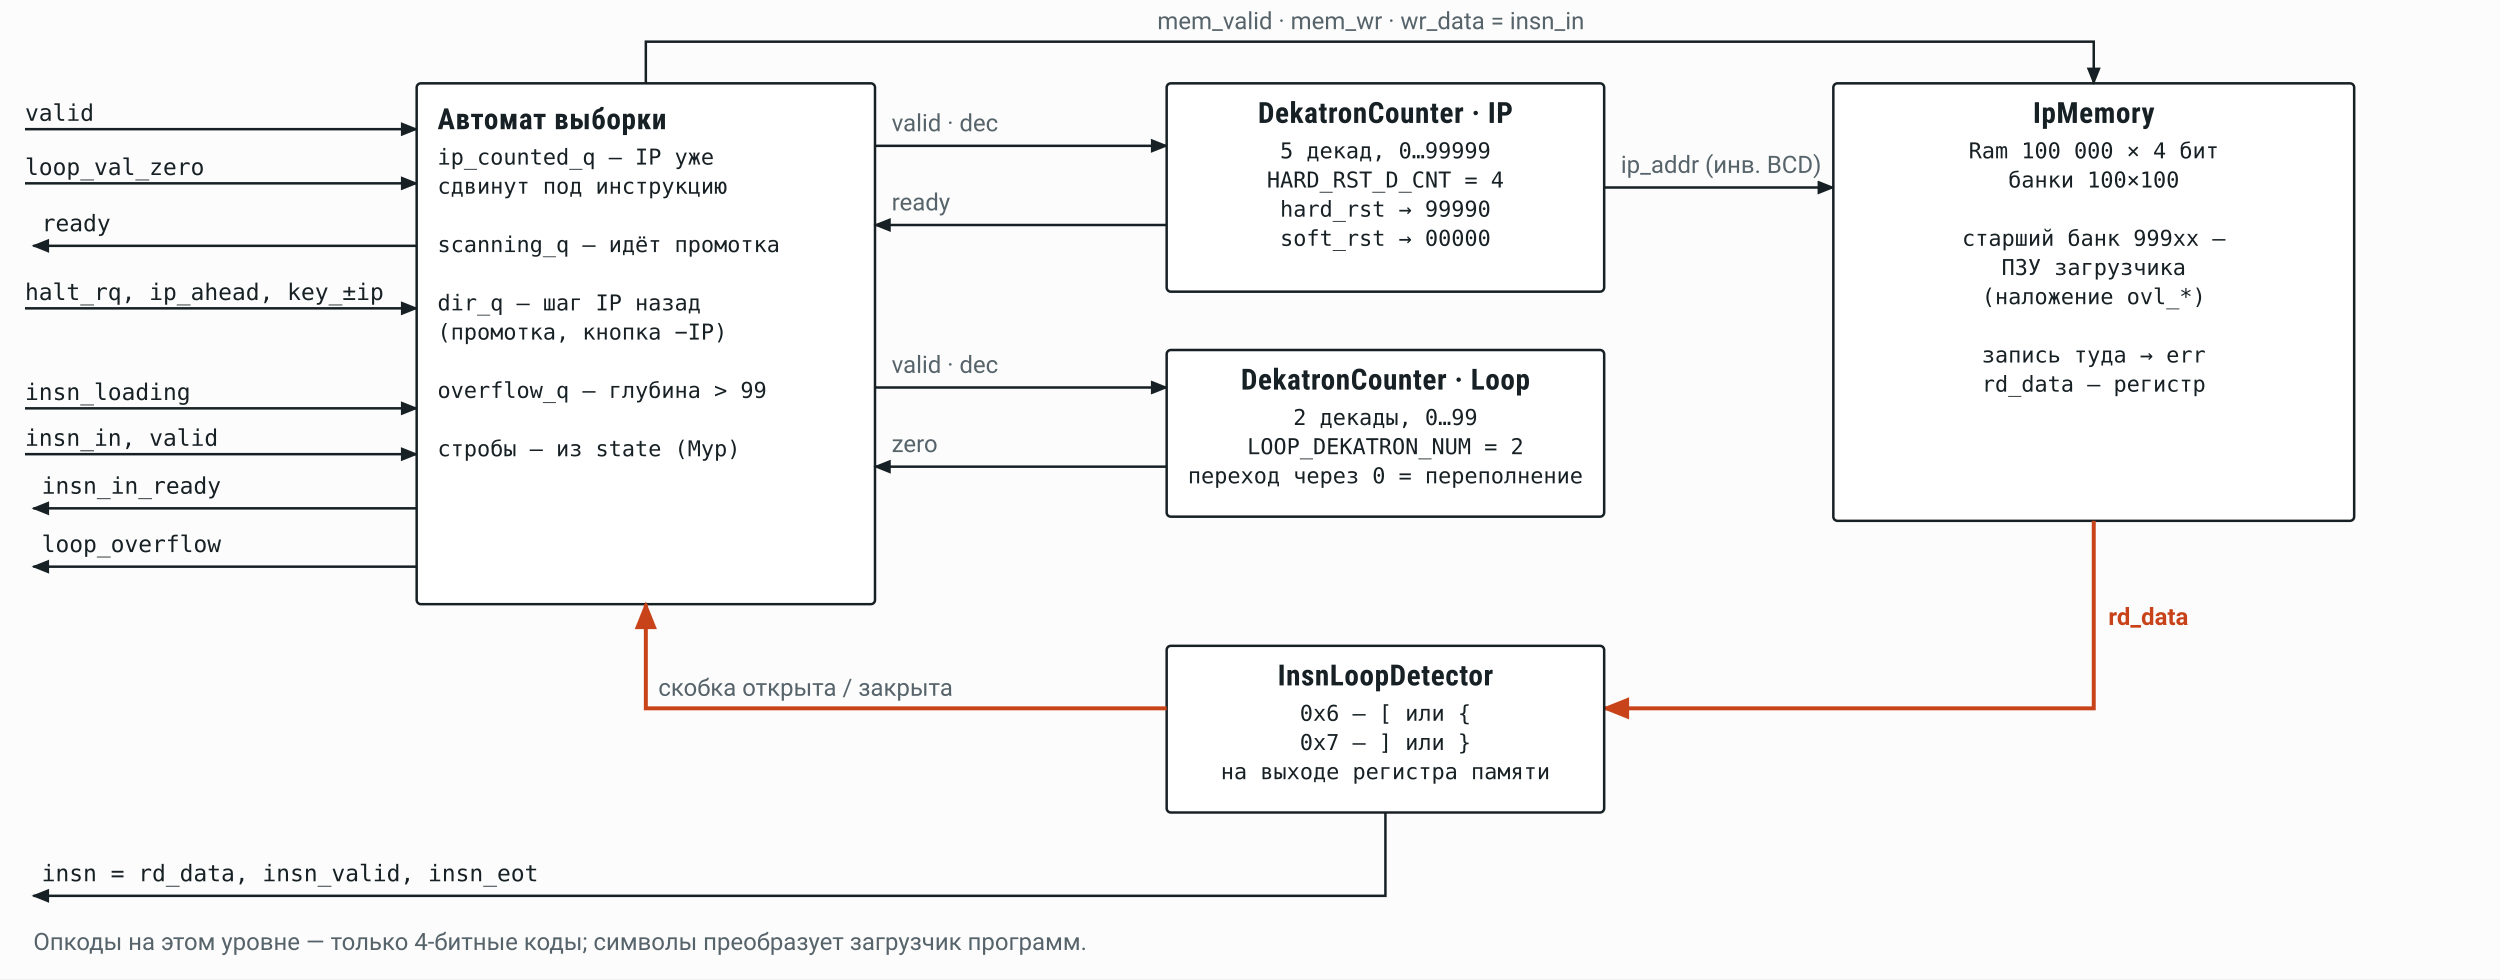
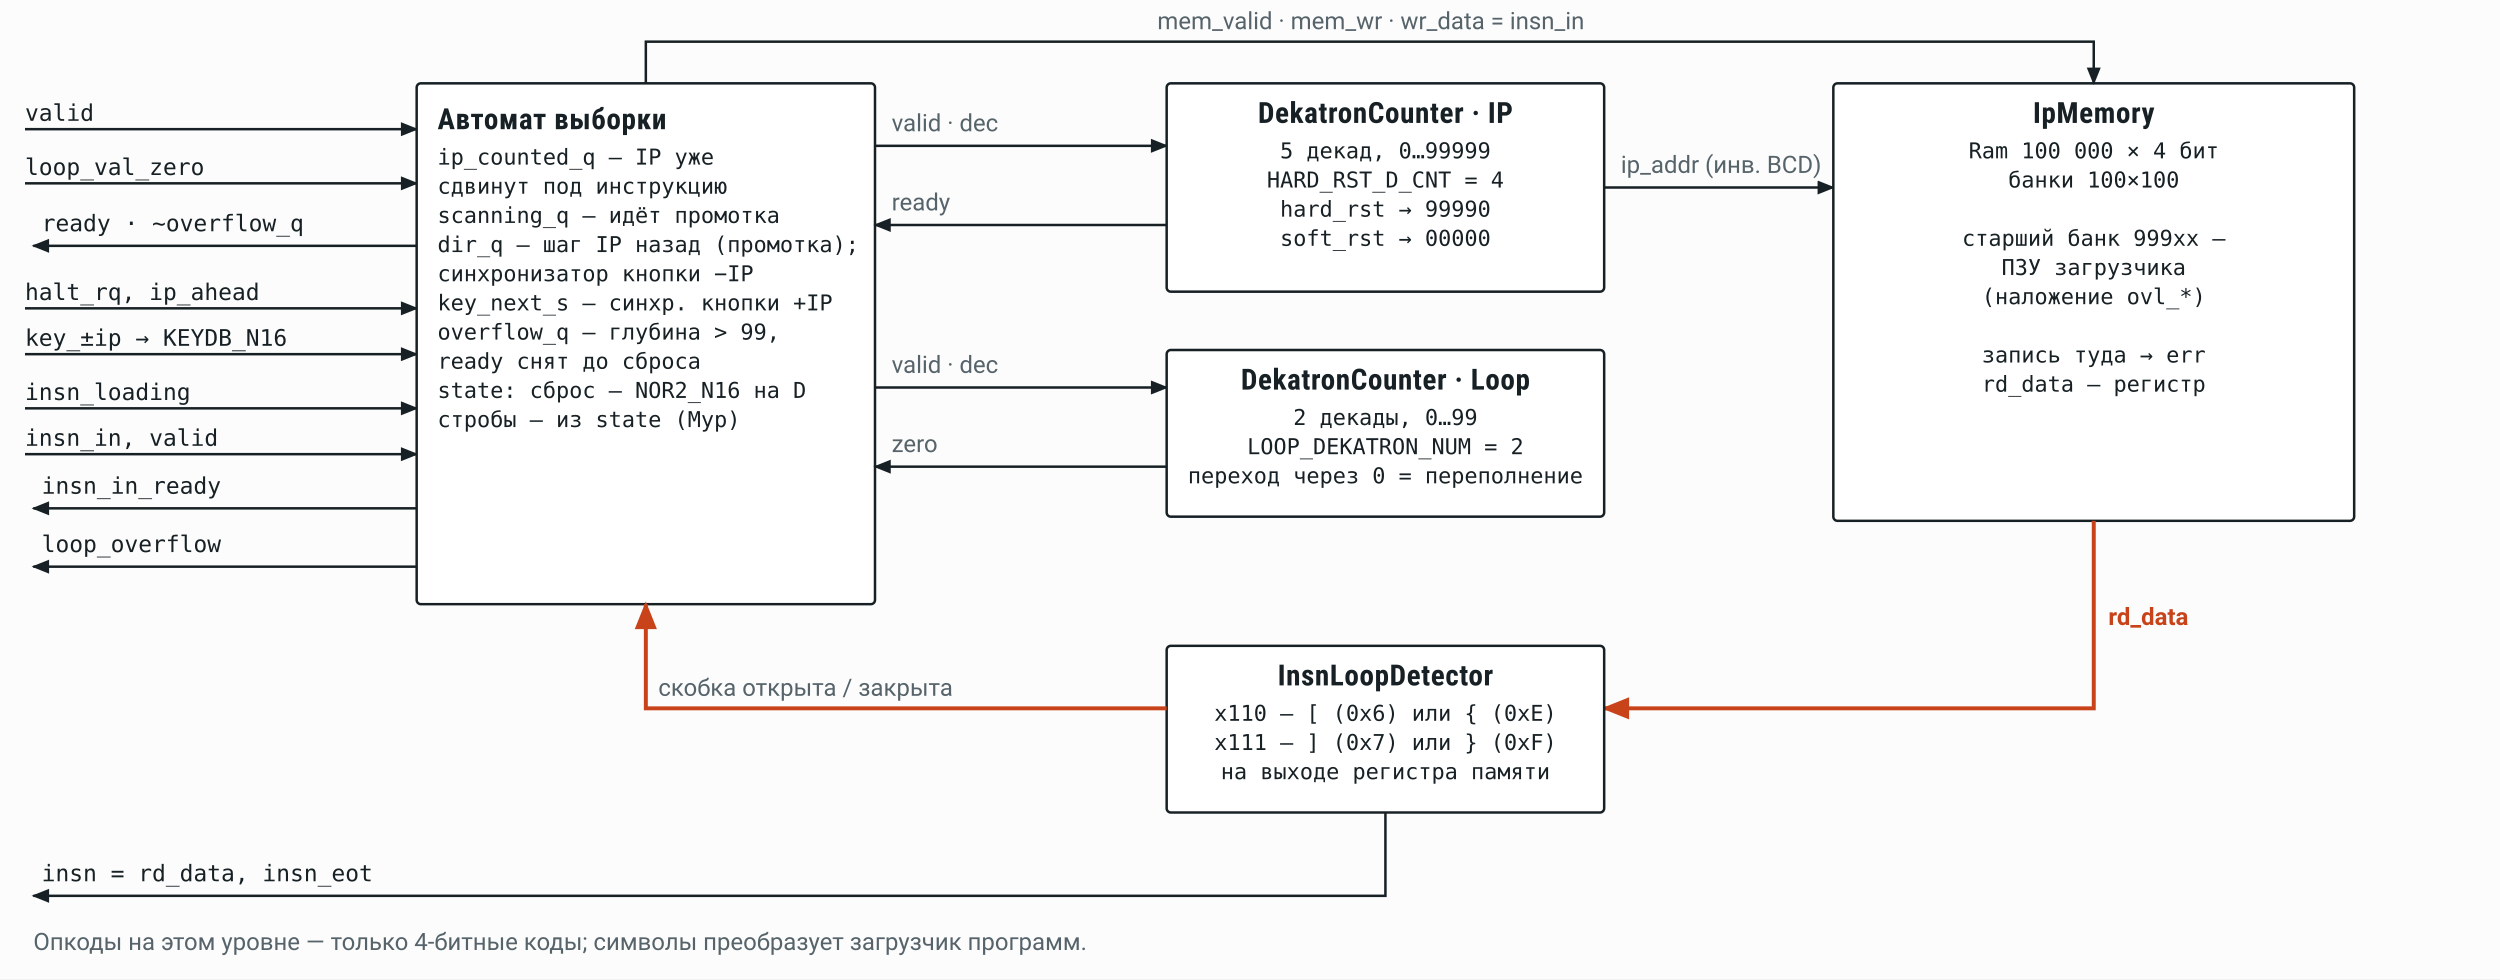
<svg xmlns="http://www.w3.org/2000/svg" viewBox="0 0 1200 470" width="1200" height="470" class="dg" role="img" aria-label="Линия выборки: автомат управляет счётчиком инструкций и счётчиком вложенности циклов, читает опкоды из памяти программ (опкод держит её выходной регистр) и по детектору скобок решает, нужна ли промотка тела цикла.">
  <style>
.dg { color: #172024; display: block; height: auto; color: #172024; }
.dg text { fill: currentColor; font-family: "PT Sans", "Segoe UI", Roboto, Helvetica, Arial, sans-serif; font-size: 11px; }
.dg .tt { font-family: "PT Sans Narrow", "Arial Narrow", "Roboto Condensed", Arial, sans-serif; font-weight: 700; font-size: 14px; letter-spacing: 0.02em; }
.dg .tm { font-family: "JetBrains Mono", "DejaVu Sans Mono", Consolas, "Liberation Mono", monospace; font-size: 10.5px; }
.dg .tl { fill: #56636a; font-size: 11.5px; }
.dg .tp { font-family: "JetBrains Mono", "DejaVu Sans Mono", Consolas, "Liberation Mono", monospace; font-size: 11px; }
.dg .tpi { font-family: "JetBrains Mono", "DejaVu Sans Mono", Consolas, "Liberation Mono", monospace; font-size: 10px; fill: #56636a; }
.dg .tn { fill: #56636a; font-size: 10.5px; }
.dg .tg { font-family: "JetBrains Mono", "DejaVu Sans Mono", Consolas, "Liberation Mono", monospace; font-size: 13px; font-weight: 700; }
.dg .ts { font-family: "JetBrains Mono", "DejaVu Sans Mono", Consolas, "Liberation Mono", monospace; font-size: 11.5px; font-weight: 600; }
.dg .tf { font-family: "PT Sans Narrow", "Arial Narrow", "Roboto Condensed", Arial, sans-serif; font-size: 13px; letter-spacing: 0.03em; fill: #56636a; }
.dg .tk { font-family: "PT Sans Narrow", "Arial Narrow", "Roboto Condensed", Arial, sans-serif; font-weight: 700; font-size: 14px; }
.dg .ti { font-family: "JetBrains Mono", "DejaVu Sans Mono", Consolas, "Liberation Mono", monospace; font-size: 8.5px; fill: #56636a; }
.dg .tnum { font-family: "JetBrains Mono", "DejaVu Sans Mono", Consolas, "Liberation Mono", monospace; font-size: 11px; font-weight: 700; fill: #c8431a; }
.dg .tacc { fill: #c8431a; font-weight: 700; font-size: 11.5px; }
.dg .blk { fill: #ffffff; stroke: currentColor; stroke-width: 1.2; }
.dg .blk-opt { fill: #ffffff; stroke: currentColor; stroke-width: 1.2; stroke-dasharray: 6 3; }
.dg .blk-acc { fill: rgba(200, 67, 26, 0.13); stroke: #c8431a; stroke-width: 1.6; }
.dg .frame { fill: none; stroke: #56636a; stroke-width: 1; stroke-dasharray: 2 4; }
.dg .w { fill: none; stroke: currentColor; stroke-width: 1.2; }
.dg .wd { fill: none; stroke: currentColor; stroke-width: 1.2; stroke-dasharray: 5 3; }
.dg .wacc { fill: none; stroke: #c8431a; stroke-width: 1.9; }
.dg .wbus { fill: none; stroke: currentColor; stroke-width: 3.2; }
.dg .wthin { fill: none; stroke: #56636a; stroke-width: 1; }
.dg .wv { fill: none; stroke: currentColor; stroke-width: 1.6; }
.dg .wvacc { fill: none; stroke: #c8431a; stroke-width: 2.1; }
.dg .grid { stroke: #c6cfcd; stroke-width: 1; }
.dg .ah { fill: currentColor; }
.dg .ahg { fill: #c8431a; }
.dg .ahw { fill: #a4126e; }
.dg .wwarn { fill: none; stroke: #a4126e; stroke-width: 1.8; stroke-dasharray: 6 3; }
.dg .twarn { fill: #a4126e; font-weight: 700; font-size: 11.5px; }
.dg .tl, .dg .tn, .dg .tacc, .dg .twarn { paint-order: stroke; stroke: #fbfcfb; stroke-width: 4px; stroke-linejoin: round; }
.dg .dot { fill: currentColor; }
.dg .dot-acc { fill: #c8431a; }
.dg .inv { fill: #ffffff; stroke: currentColor; stroke-width: 1.2; }
.dg .st { fill: #ffffff; stroke: currentColor; stroke-width: 1.3; }
.dg .st-acc { fill: rgba(200, 67, 26, 0.13); stroke: #c8431a; stroke-width: 1.9; }
.dg .st-dim { fill: #e3e9e8; stroke: #56636a; stroke-width: 1.1; stroke-dasharray: 4 3; }
.dg .anode { fill: #e3e9e8; stroke: #56636a; stroke-width: 1; }
.dg .kmain { fill: #ffffff; stroke: currentColor; stroke-width: 1.4; }
.dg .kga { fill: #ffffff; stroke: currentColor; stroke-width: 1.2; }
.dg .kgb { fill: #56636a; }
.dg .lit { fill: #c8431a; stroke: #c8431a; }
.dg .halo { fill: rgba(200, 67, 26, 0.13); }
.dg .tgt { fill: none; stroke: #c8431a; stroke-width: 1.3; stroke-dasharray: 3 3; }
.dg .seg { fill: #ffffff; stroke: currentColor; stroke-width: 1.1; }
.dg .seg-acc { fill: rgba(200, 67, 26, 0.13); stroke: #c8431a; stroke-width: 1.4; }
.dg .seg-off { fill: #e3e9e8; stroke: #56636a; stroke-width: 1; }
</style>
  <rect x="0" y="0" width="1200" height="470" fill="#fbfcfb" />
  <defs>
    <marker id="ipl-a" viewBox="0 0 10 10" refX="9" refY="5" markerWidth="7" markerHeight="7" orient="auto-start-reverse">
      <path d="M0,1 L10,5 L0,9 z" fill="#172024" stroke="none" stroke-width="0" class="ah" />
    </marker>
    <marker id="ipl-ag" viewBox="0 0 10 10" refX="9" refY="5" markerWidth="7" markerHeight="7" orient="auto-start-reverse">
      <path d="M0,1 L10,5 L0,9 z" fill="#c8431a" stroke="none" stroke-width="0" class="ahg" />
    </marker>
    <marker id="ipl-aw" viewBox="0 0 10 10" refX="9" refY="5" markerWidth="7" markerHeight="7" orient="auto-start-reverse">
      <path d="M0,1 L10,5 L0,9 z" fill="#a4126e" stroke="none" stroke-width="0" class="ahw" />
    </marker>
  </defs>
  <g transform="translate(0,0)">
    <text x="12" y="58" fill="#172024" font-size="11" font-family="sans-serif" class="tp" text-anchor="start">valid</text>
    <polyline points="12,62 200,62" fill="none" stroke="#172024" stroke-width="1.2" class="w" marker-end="url(#ipl-a)" />
    <text x="12" y="84" fill="#172024" font-size="11" font-family="sans-serif" class="tp" text-anchor="start">loop_val_zero</text>
    <polyline points="12,88 200,88" fill="none" stroke="#172024" stroke-width="1.2" class="w" marker-end="url(#ipl-a)" />
-     <text x="12" y="144" fill="#172024" font-size="11" font-family="sans-serif" class="tp" text-anchor="start">halt_rq, ip_ahead, key_±ip</text>
+     <text x="12" y="144" fill="#172024" font-size="11" font-family="sans-serif" class="tp" text-anchor="start">halt_rq, ip_ahead</text>
    <polyline points="12,148 200,148" fill="none" stroke="#172024" stroke-width="1.2" class="w" marker-end="url(#ipl-a)" />
+     <text x="12" y="166" fill="#172024" font-size="11" font-family="sans-serif" class="tp" text-anchor="start">key_±ip → KEYDB_N16</text>
+     <polyline points="12,170 200,170" fill="none" stroke="#172024" stroke-width="1.2" class="w" marker-end="url(#ipl-a)" />
    <text x="12" y="192" fill="#172024" font-size="11" font-family="sans-serif" class="tp" text-anchor="start">insn_loading</text>
    <polyline points="12,196 200,196" fill="none" stroke="#172024" stroke-width="1.2" class="w" marker-end="url(#ipl-a)" />
    <text x="12" y="214" fill="#172024" font-size="11" font-family="sans-serif" class="tp" text-anchor="start">insn_in, valid</text>
    <polyline points="12,218 200,218" fill="none" stroke="#172024" stroke-width="1.2" class="w" marker-end="url(#ipl-a)" />
    <polyline points="200,118 16,118" fill="none" stroke="#172024" stroke-width="1.2" class="w" marker-end="url(#ipl-a)" />
-     <text x="20" y="111" fill="#172024" font-size="11" font-family="sans-serif" class="tp" text-anchor="start">ready</text>
+     <text x="20" y="111" fill="#172024" font-size="11" font-family="sans-serif" class="tp" text-anchor="start">ready · ~overflow_q</text>
    <polyline points="200,244 16,244" fill="none" stroke="#172024" stroke-width="1.2" class="w" marker-end="url(#ipl-a)" />
    <text x="20" y="237" fill="#172024" font-size="11" font-family="sans-serif" class="tp" text-anchor="start">insn_in_ready</text>
    <polyline points="200,272 16,272" fill="none" stroke="#172024" stroke-width="1.2" class="w" marker-end="url(#ipl-a)" />
    <text x="20" y="265" fill="#172024" font-size="11" font-family="sans-serif" class="tp" text-anchor="start">loop_overflow</text>
    <rect x="200" y="40" width="220" height="250" rx="2" fill="#ffffff" stroke="#172024" stroke-width="1.2" class="blk" />
    <text x="210" y="62" fill="#172024" font-size="14" font-family="sans-serif" class="tt" text-anchor="start">Автомат выборки</text>
    <text x="210" y="79" fill="#172024" font-size="11" font-family="sans-serif" class="tm" text-anchor="start">ip_counted_q — IP уже</text>
    <text x="210" y="93" fill="#172024" font-size="11" font-family="sans-serif" class="tm" text-anchor="start">сдвинут под инструкцию</text>
-     <text x="210" y="107" fill="#172024" font-size="11" font-family="sans-serif" class="tm" text-anchor="start" />
-     <text x="210" y="121" fill="#172024" font-size="11" font-family="sans-serif" class="tm" text-anchor="start">scanning_q — идёт промотка</text>
-     <text x="210" y="135" fill="#172024" font-size="11" font-family="sans-serif" class="tm" text-anchor="start" />
-     <text x="210" y="149" fill="#172024" font-size="11" font-family="sans-serif" class="tm" text-anchor="start">dir_q — шаг IP назад</text>
-     <text x="210" y="163" fill="#172024" font-size="11" font-family="sans-serif" class="tm" text-anchor="start">(промотка, кнопка −IP)</text>
-     <text x="210" y="177" fill="#172024" font-size="11" font-family="sans-serif" class="tm" text-anchor="start" />
-     <text x="210" y="191" fill="#172024" font-size="11" font-family="sans-serif" class="tm" text-anchor="start">overflow_q — глубина &gt; 99</text>
-     <text x="210" y="205" fill="#172024" font-size="11" font-family="sans-serif" class="tm" text-anchor="start" />
-     <text x="210" y="219" fill="#172024" font-size="11" font-family="sans-serif" class="tm" text-anchor="start">стробы — из state (Мур)</text>
+     <text x="210" y="107" fill="#172024" font-size="11" font-family="sans-serif" class="tm" text-anchor="start">scanning_q — идёт промотка</text>
+     <text x="210" y="121" fill="#172024" font-size="11" font-family="sans-serif" class="tm" text-anchor="start">dir_q — шаг IP назад (промотка);</text>
+     <text x="210" y="135" fill="#172024" font-size="11" font-family="sans-serif" class="tm" text-anchor="start">синхронизатор кнопки −IP</text>
+     <text x="210" y="149" fill="#172024" font-size="11" font-family="sans-serif" class="tm" text-anchor="start">key_next_s — синхр. кнопки +IP</text>
+     <text x="210" y="163" fill="#172024" font-size="11" font-family="sans-serif" class="tm" text-anchor="start">overflow_q — глубина &gt; 99,</text>
+     <text x="210" y="177" fill="#172024" font-size="11" font-family="sans-serif" class="tm" text-anchor="start">ready снят до сброса</text>
+     <text x="210" y="191" fill="#172024" font-size="11" font-family="sans-serif" class="tm" text-anchor="start">state: сброс — NOR2_N16 на D</text>
+     <text x="210" y="205" fill="#172024" font-size="11" font-family="sans-serif" class="tm" text-anchor="start">стробы — из state (Мур)</text>
    <polyline points="420,70 560,70" fill="none" stroke="#172024" stroke-width="1.2" class="w" marker-end="url(#ipl-a)" />
    <text x="428" y="63" fill="#56636a" font-size="11" font-family="sans-serif" class="tl" text-anchor="start">valid · dec</text>
    <polyline points="560,108 420,108" fill="none" stroke="#172024" stroke-width="1.2" class="w" marker-end="url(#ipl-a)" />
    <text x="428" y="101" fill="#56636a" font-size="11" font-family="sans-serif" class="tl" text-anchor="start">ready</text>
    <rect x="560" y="40" width="210" height="100" rx="2" fill="#ffffff" stroke="#172024" stroke-width="1.2" class="blk" />
    <text x="665" y="59" fill="#172024" font-size="14" font-family="sans-serif" class="tt" text-anchor="middle">DekatronCounter · IP</text>
    <text x="665" y="76" fill="#172024" font-size="11" font-family="sans-serif" class="tm" text-anchor="middle">5 декад, 0…99999</text>
    <text x="665" y="90" fill="#172024" font-size="11" font-family="sans-serif" class="tm" text-anchor="middle">HARD_RST_D_CNT = 4</text>
    <text x="665" y="104" fill="#172024" font-size="11" font-family="sans-serif" class="tm" text-anchor="middle">hard_rst → 99990</text>
    <text x="665" y="118" fill="#172024" font-size="11" font-family="sans-serif" class="tm" text-anchor="middle">soft_rst → 00000</text>
    <polyline points="420,186 560,186" fill="none" stroke="#172024" stroke-width="1.2" class="w" marker-end="url(#ipl-a)" />
    <text x="428" y="179" fill="#56636a" font-size="11" font-family="sans-serif" class="tl" text-anchor="start">valid · dec</text>
    <polyline points="560,224 420,224" fill="none" stroke="#172024" stroke-width="1.2" class="w" marker-end="url(#ipl-a)" />
    <text x="428" y="217" fill="#56636a" font-size="11" font-family="sans-serif" class="tl" text-anchor="start">zero</text>
    <rect x="560" y="168" width="210" height="80" rx="2" fill="#ffffff" stroke="#172024" stroke-width="1.2" class="blk" />
    <text x="665" y="187" fill="#172024" font-size="14" font-family="sans-serif" class="tt" text-anchor="middle">DekatronCounter · Loop</text>
    <text x="665" y="204" fill="#172024" font-size="11" font-family="sans-serif" class="tm" text-anchor="middle">2 декады, 0…99</text>
    <text x="665" y="218" fill="#172024" font-size="11" font-family="sans-serif" class="tm" text-anchor="middle">LOOP_DEKATRON_NUM = 2</text>
    <text x="665" y="232" fill="#172024" font-size="11" font-family="sans-serif" class="tm" text-anchor="middle">переход через 0 = переполнение</text>
    <polyline points="770,90 880,90" fill="none" stroke="#172024" stroke-width="1.2" class="w" marker-end="url(#ipl-a)" />
    <text x="778" y="83" fill="#56636a" font-size="11" font-family="sans-serif" class="tl" text-anchor="start">ip_addr (инв. BCD)</text>
    <rect x="880" y="40" width="250" height="210" rx="2" fill="#ffffff" stroke="#172024" stroke-width="1.2" class="blk" />
    <text x="1005" y="59" fill="#172024" font-size="14" font-family="sans-serif" class="tt" text-anchor="middle">IpMemory</text>
    <text x="1005" y="76" fill="#172024" font-size="11" font-family="sans-serif" class="tm" text-anchor="middle">Ram 100 000 × 4 бит</text>
    <text x="1005" y="90" fill="#172024" font-size="11" font-family="sans-serif" class="tm" text-anchor="middle">банки 100×100</text>
    <text x="1005" y="104" fill="#172024" font-size="11" font-family="sans-serif" class="tm" text-anchor="middle" />
    <text x="1005" y="118" fill="#172024" font-size="11" font-family="sans-serif" class="tm" text-anchor="middle">старший банк 999xx —</text>
    <text x="1005" y="132" fill="#172024" font-size="11" font-family="sans-serif" class="tm" text-anchor="middle">ПЗУ загрузчика</text>
    <text x="1005" y="146" fill="#172024" font-size="11" font-family="sans-serif" class="tm" text-anchor="middle">(наложение ovl_*)</text>
    <text x="1005" y="160" fill="#172024" font-size="11" font-family="sans-serif" class="tm" text-anchor="middle" />
    <text x="1005" y="174" fill="#172024" font-size="11" font-family="sans-serif" class="tm" text-anchor="middle">запись туда → err</text>
    <text x="1005" y="188" fill="#172024" font-size="11" font-family="sans-serif" class="tm" text-anchor="middle">rd_data — регистр</text>
    <polyline points="310,40 310,20 1005,20 1005,40" fill="none" stroke="#172024" stroke-width="1.2" class="w" marker-end="url(#ipl-a)" />
    <text x="658" y="14" fill="#56636a" font-size="11" font-family="sans-serif" class="tl" text-anchor="middle">mem_valid · mem_wr · wr_data = insn_in</text>
    <polyline points="1005,250 1005,340 770,340" fill="none" stroke="#c8431a" stroke-width="1.9" class="wacc" marker-end="url(#ipl-ag)" />
    <text x="1012" y="300" fill="#c8431a" font-size="11" font-family="sans-serif" class="tacc" text-anchor="start">rd_data</text>
    <rect x="560" y="310" width="210" height="80" rx="2" fill="#ffffff" stroke="#172024" stroke-width="1.2" class="blk" />
    <text x="665" y="329" fill="#172024" font-size="14" font-family="sans-serif" class="tt" text-anchor="middle">InsnLoopDetector</text>
-     <text x="665" y="346" fill="#172024" font-size="11" font-family="sans-serif" class="tm" text-anchor="middle">0x6 — [ или {</text>
-     <text x="665" y="360" fill="#172024" font-size="11" font-family="sans-serif" class="tm" text-anchor="middle">0x7 — ] или }</text>
+     <text x="665" y="346" fill="#172024" font-size="11" font-family="sans-serif" class="tm" text-anchor="middle">x110 — [ (0x6) или { (0xE)</text>
+     <text x="665" y="360" fill="#172024" font-size="11" font-family="sans-serif" class="tm" text-anchor="middle">x111 — ] (0x7) или } (0xF)</text>
    <text x="665" y="374" fill="#172024" font-size="11" font-family="sans-serif" class="tm" text-anchor="middle">на выходе регистра памяти</text>
    <polyline points="560,340 310,340 310,290" fill="none" stroke="#c8431a" stroke-width="1.9" class="wacc" marker-end="url(#ipl-ag)" />
    <text x="316" y="334" fill="#56636a" font-size="11" font-family="sans-serif" class="tl" text-anchor="start">скобка открыта / закрыта</text>
    <polyline points="665,390 665,430 16,430" fill="none" stroke="#172024" stroke-width="1.2" class="w" marker-end="url(#ipl-a)" />
-     <text x="20" y="423" fill="#172024" font-size="11" font-family="sans-serif" class="tp" text-anchor="start">insn = rd_data, insn_valid, insn_eot</text>
+     <text x="20" y="423" fill="#172024" font-size="11" font-family="sans-serif" class="tp" text-anchor="start">insn = rd_data, insn_eot</text>
    <text x="16" y="456" fill="#56636a" font-size="11" font-family="sans-serif" class="tl" text-anchor="start">Опкоды на этом уровне — только 4-битные коды; символы преобразует загрузчик программ.</text>
  </g>
</svg>
